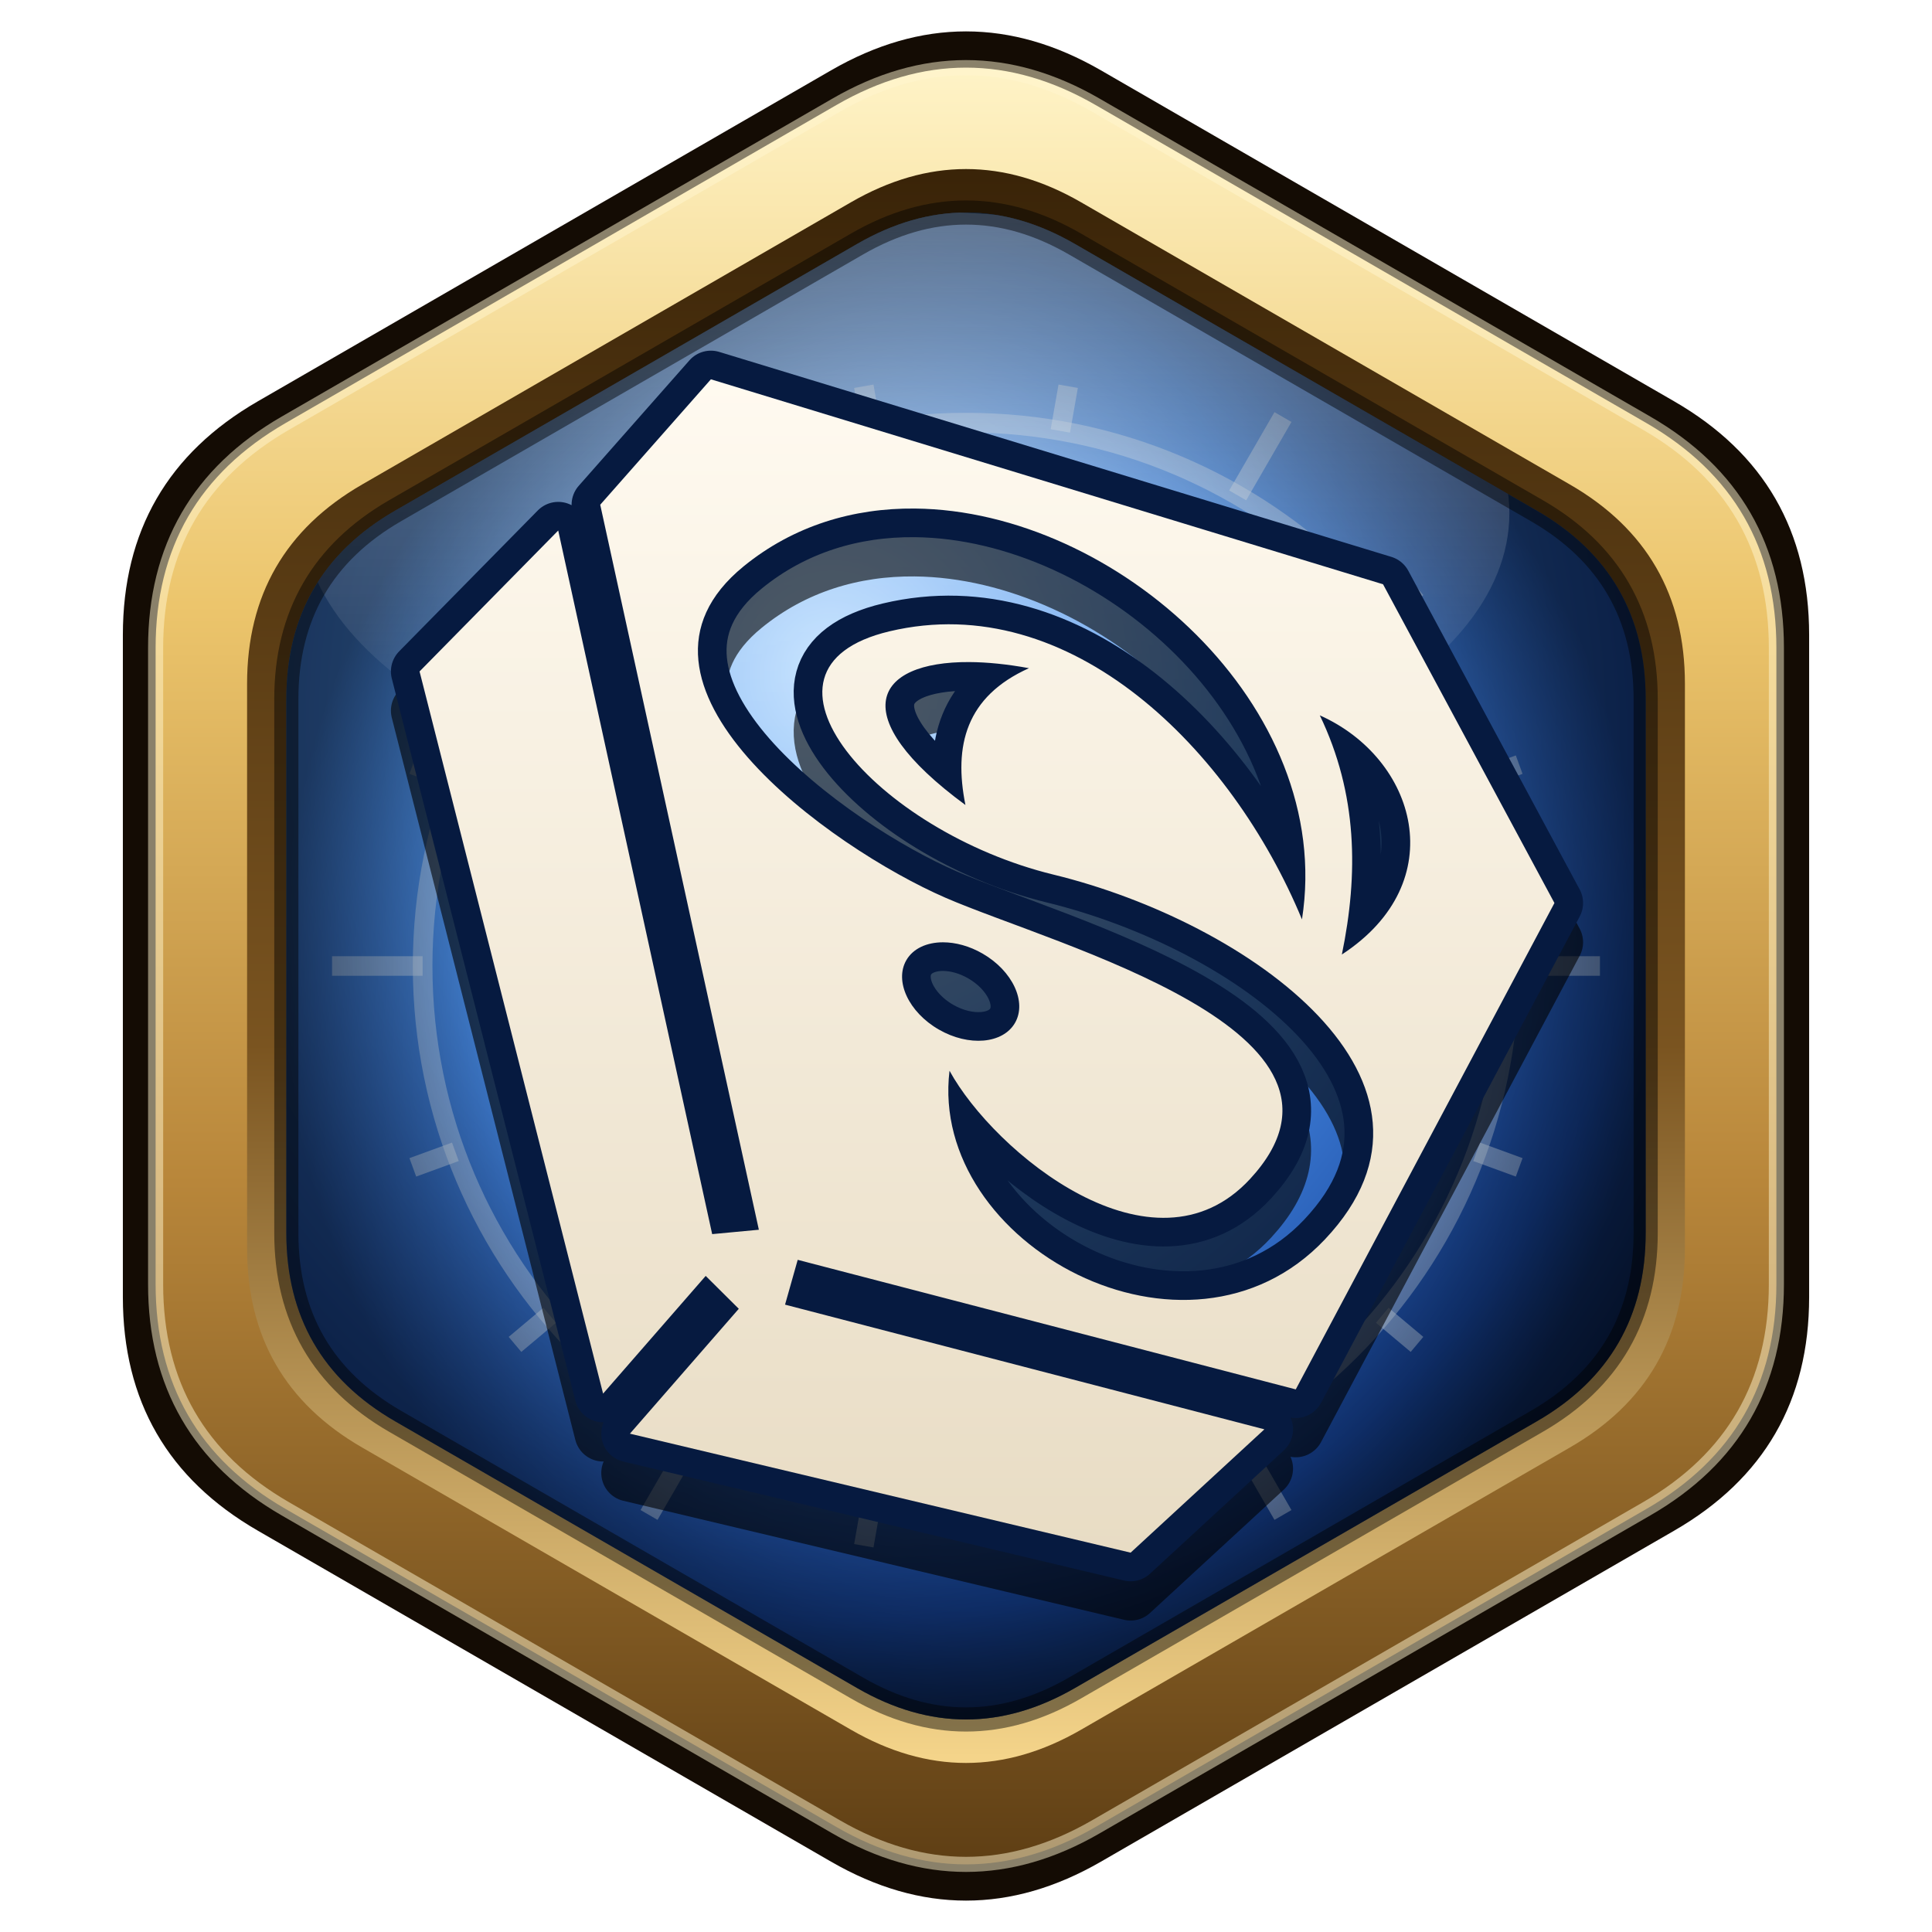
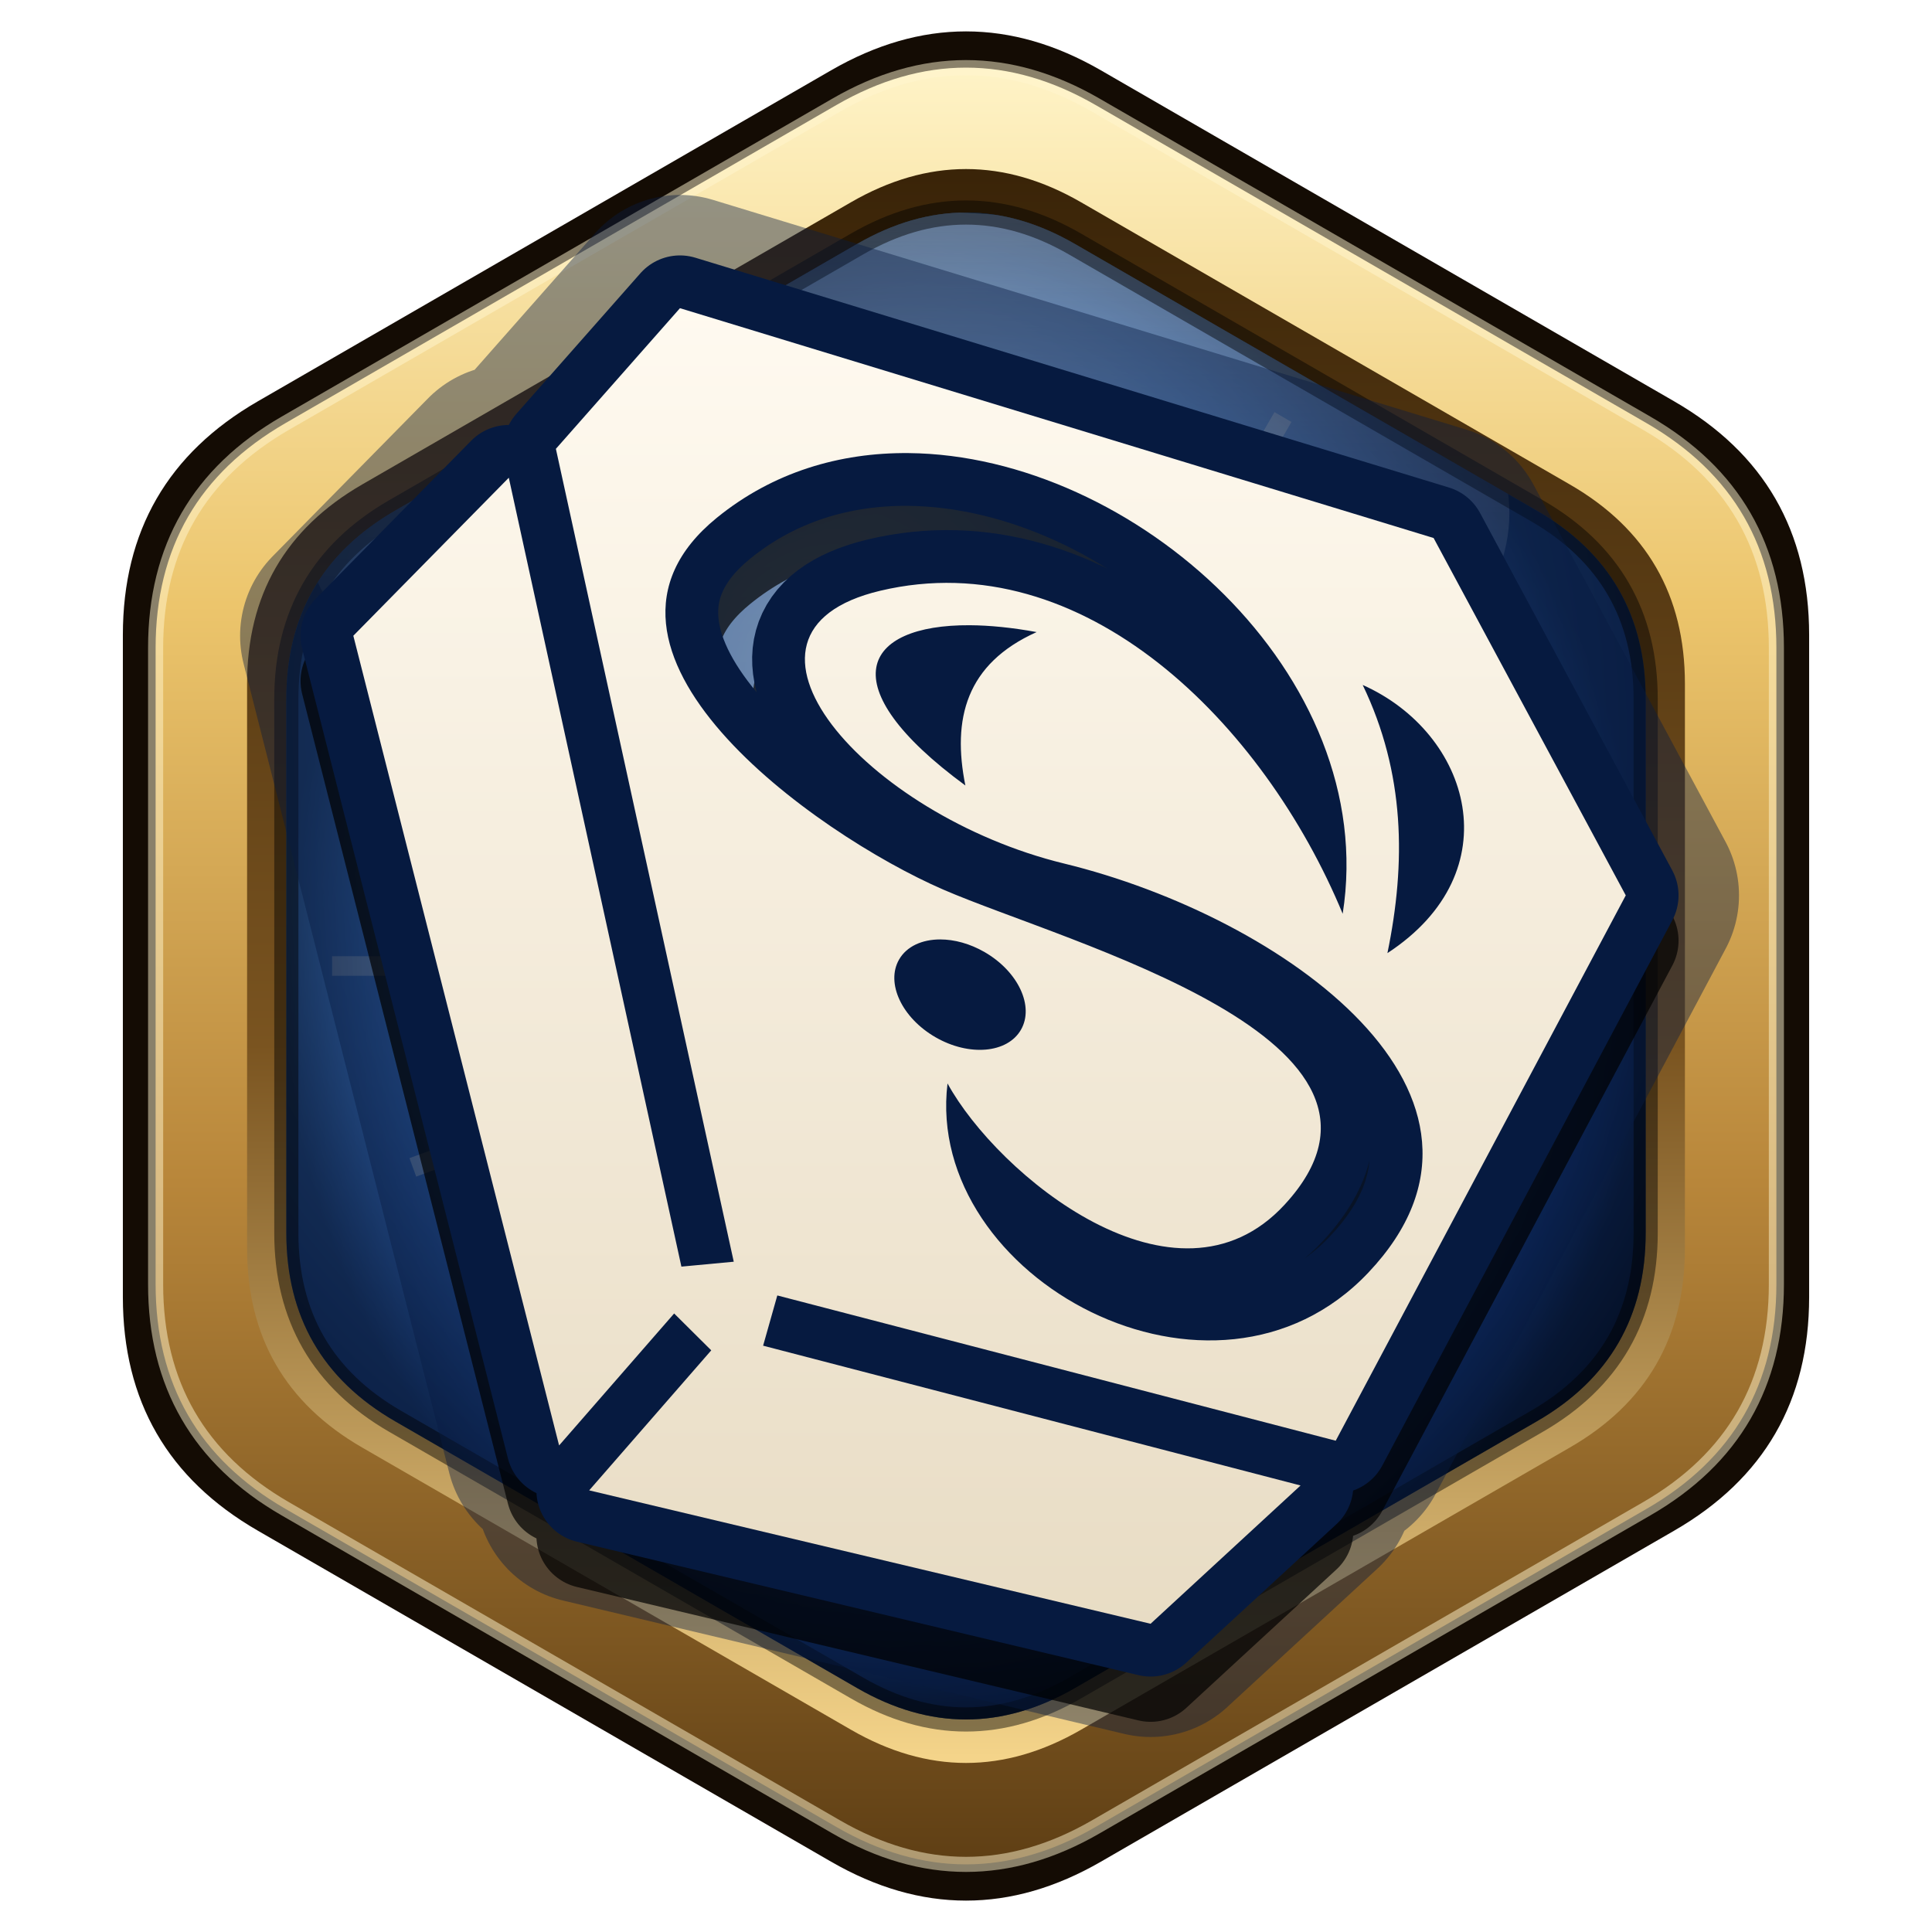
<svg xmlns="http://www.w3.org/2000/svg" viewBox="0 0 128 128" width="128" height="128">
  <defs>
    <linearGradient id="bezel" x1="0" y1="0" x2="0" y2="1">
      <stop offset="0" stop-color="#fff4c8" />
      <stop offset="0.3" stop-color="#ecc56c" />
      <stop offset="0.62" stop-color="#b8863a" />
      <stop offset="1" stop-color="#5e3e14" />
    </linearGradient>
    <linearGradient id="groove" x1="0" y1="0" x2="0" y2="1">
      <stop offset="0" stop-color="#3a2408" />
      <stop offset="0.55" stop-color="#7a5420" />
      <stop offset="1" stop-color="#f4d48a" />
    </linearGradient>
    <radialGradient id="enamel" cx="0.42" cy="0.36" r="0.72" fx="0.40" fy="0.30">
      <stop offset="0" stop-color="#c4e2ff" />
      <stop offset="0.45" stop-color="#4a8ee8" />
      <stop offset="0.82" stop-color="#16449a" />
      <stop offset="1" stop-color="#061a40" />
    </radialGradient>
    <radialGradient id="vig" cx="0.5" cy="0.5" r="0.5">
      <stop offset="0.62" stop-color="#000" stop-opacity="0" />
      <stop offset="1" stop-color="#000" stop-opacity="0.55" />
    </radialGradient>
    <linearGradient id="gloss" x1="0" y1="0" x2="0" y2="1">
      <stop offset="0" stop-color="#ffffff" stop-opacity="0.55" />
      <stop offset="1" stop-color="#ffffff" stop-opacity="0" />
    </linearGradient>
    <linearGradient id="glyph" x1="0" y1="0" x2="0" y2="1">
      <stop offset="0" stop-color="#fffaf0" />
      <stop offset="1" stop-color="#e8dcc4" />
    </linearGradient>
    <linearGradient id="goo" x1="0" y1="0" x2="0" y2="1">
      <stop offset="0" stop-color="#b4f05a" />
      <stop offset="0.6" stop-color="#5cb82a" />
      <stop offset="1" stop-color="#2e7a14" />
    </linearGradient>
    <linearGradient id="flame" x1="0" y1="1" x2="0" y2="0">
      <stop offset="0" stop-color="#fff0a0" />
      <stop offset="0.35" stop-color="#ffa030" />
      <stop offset="0.8" stop-color="#ff5010" stop-opacity="0.6" />
      <stop offset="1" stop-color="#ff3000" stop-opacity="0" />
    </linearGradient>
    <linearGradient id="mist" x1="0" y1="0" x2="0" y2="1">
      <stop offset="0" stop-color="#000" stop-opacity="0" />
      <stop offset="0.5" stop-color="#000" stop-opacity="0.62" />
      <stop offset="1" stop-color="#000" stop-opacity="0" />
    </linearGradient>
    <radialGradient id="halo" cx="0.5" cy="0.5" r="0.5">
      <stop offset="0" stop-color="#ffffff" stop-opacity="0.45" />
      <stop offset="1" stop-color="#ffffff" stop-opacity="0" />
    </radialGradient>
    <linearGradient id="glint" x1="0" y1="0" x2="1" y2="0">
      <stop offset="0" stop-color="#ffffff" stop-opacity="0" />
      <stop offset="0.5" stop-color="#ffffff" stop-opacity="1" />
      <stop offset="1" stop-color="#ffffff" stop-opacity="0" />
    </linearGradient>
    <clipPath id="en">
      <path d="M56.79 16.16 Q64.00 12.00 71.21 16.16 L101.83 33.84 Q109.03 38.00 109.03 46.32 L109.03 81.68 Q109.03 90.00 101.83 94.16 L71.21 111.84 Q64.00 116.00 56.79 111.84 L26.17 94.16 Q18.97 90.00 18.97 81.68 L18.97 46.32 Q18.97 38.00 26.17 33.84 Z" />
    </clipPath>
  </defs>
  <path d="M55.06 4.66 Q64.00 -0.50 72.94 4.66 L110.92 26.59 Q119.86 31.75 119.86 42.07 L119.86 85.93 Q119.86 96.25 110.92 101.41 L72.94 123.34 Q64.00 128.50 55.06 123.34 L17.08 101.41 Q8.14 96.25 8.14 85.93 L8.14 42.07 Q8.14 31.75 17.08 26.59 Z" fill="#140c04" />
  <path d="M55.41 6.96 Q64.00 2.00 72.59 6.96 L109.10 28.04 Q117.69 33.00 117.69 42.92 L117.69 85.08 Q117.69 95.00 109.10 99.96 L72.59 121.04 Q64.00 126.00 55.41 121.04 L18.90 99.96 Q10.31 95.00 10.31 85.08 L10.31 42.92 Q10.31 33.00 18.90 28.04 Z" fill="url(#bezel)" />
  <path d="M55.41 6.96 Q64.00 2.00 72.59 6.96 L109.10 28.04 Q117.69 33.00 117.69 42.92 L117.69 85.08 Q117.69 95.00 109.10 99.96 L72.59 121.04 Q64.00 126.00 55.41 121.04 L18.90 99.96 Q10.31 95.00 10.31 85.08 L10.31 42.92 Q10.31 33.00 18.90 28.04 Z" fill="none" stroke="#fff6d0" stroke-width="1" opacity="0.5" />
  <path d="M56.38 13.40 Q64.00 9.00 71.62 13.40 L104.01 32.10 Q111.63 36.50 111.63 45.30 L111.63 82.70 Q111.63 91.50 104.01 95.90 L71.62 114.60 Q64.00 119.00 56.38 114.60 L23.99 95.90 Q16.37 91.50 16.37 82.70 L16.37 45.30 Q16.37 36.50 23.99 32.10 Z" fill="url(#groove)" />
  <path d="M56.79 16.16 Q64.00 12.00 71.21 16.16 L101.83 33.84 Q109.03 38.00 109.03 46.32 L109.03 81.68 Q109.03 90.00 101.83 94.16 L71.21 111.84 Q64.00 116.00 56.79 111.84 L26.17 94.16 Q18.97 90.00 18.97 81.68 L18.97 46.32 Q18.97 38.00 26.17 33.84 Z" fill="url(#enamel)" />
  <g clip-path="url(#en)">
    <circle cx="64" cy="64" r="36" fill="none" stroke="#e0f0ff" stroke-width="1.3" opacity="0.4" />
    <path d="M100.00 64.00 L106.00 64.00 M97.83 76.31 L100.65 77.34 M91.58 87.14 L93.88 89.07 M82.00 95.18 L85.00 100.37 M70.25 99.45 L70.77 102.41 M57.75 99.45 L57.23 102.41 M46.00 95.18 L43.00 100.37 M36.42 87.14 L34.12 89.07 M30.17 76.31 L27.35 77.34 M28.00 64.00 L22.00 64.00 M30.17 51.69 L27.35 50.66 M36.42 40.86 L34.12 38.93 M46.00 32.82 L43.00 27.63 M57.75 28.55 L57.23 25.59 M70.25 28.55 L70.77 25.59 M82.00 32.82 L85.00 27.63 M91.58 40.86 L93.88 38.93 M97.83 51.69 L100.65 50.66 " stroke="#e0f0ff" stroke-width="1.3" opacity="0.45" />
    <path d="M56.79 16.16 Q64.00 12.00 71.21 16.16 L101.83 33.84 Q109.03 38.00 109.03 46.32 L109.03 81.68 Q109.03 90.00 101.83 94.16 L71.21 111.84 Q64.00 116.00 56.79 111.84 L26.17 94.16 Q18.97 90.00 18.97 81.68 L18.97 46.32 Q18.97 38.00 26.17 33.84 Z" fill="url(#vig)" />
    <ellipse cx="60" cy="34" rx="40" ry="20" fill="url(#gloss)" opacity="0.55" />
  </g>
  <path d="M56.79 16.16 Q64.00 12.00 71.21 16.16 L101.83 33.84 Q109.03 38.00 109.03 46.32 L109.03 81.68 Q109.03 90.00 101.83 94.16 L71.21 111.84 Q64.00 116.00 56.79 111.84 L26.17 94.16 Q18.97 90.00 18.97 81.68 L18.97 46.32 Q18.97 38.00 26.17 33.84 Z" fill="none" stroke="#000" stroke-width="1.6" opacity="0.45" />
-   <g transform="translate(0 2.6) translate(21.760 21.760) scale(0.165)" opacity="0.6">
-     <path d="M153.568 20.424 109.13 70.79l63.696 291.11-18.746 1.758L92.266 81.143 36.588 137.73 110.28 427.7l41.2-47.26 13.286 13.2-43.715 50.147L322.1 491.56l53.714-49.52-192.472-50.067 5.084-17.99 199.982 52.023 103.87-195.3-68.82-127.98L153.57 20.424zm81.912 51.892c80.62.774 168.87 79.368 155.422 164.98-28.148-67.998-92.725-132.962-165.6-115.685-63.013 14.94-5.186 80.4 65.82 97.693C369.54 238.4 459.874 302.575 400.1 365.79c-55.167 58.34-159.148 2.03-150.717-67.73 17.855 32.638 81.77 85.592 120.695 43.436 54.56-59.084-77.733-93.542-122.27-112.883-45.846-19.903-138.904-86.006-81.083-133.1 20.11-16.38 44.074-23.433 68.753-23.197zm21.893 61.647c7.13.043 15.174.844 23.918 2.453-25.35 11.378-30.295 31.156-25.52 54.936-48.725-35.784-36.897-57.624 1.603-57.39zm140.693 21.39c38.708 17.26 53.486 66.86 8.854 96.036 6.68-32.38 6.314-64.494-8.854-96.038zM246.77 246.485c5.027.003 10.616 1.487 15.886 4.53 12.047 6.955 17.874 19.418 13.014 27.836-4.86 8.417-18.567 9.603-30.613 2.648-12.047-6.955-17.872-19.418-13.012-27.836 2.734-4.735 8.265-7.18 14.726-7.178z" fill="#000" stroke="#000" stroke-width="23.0" stroke-linejoin="round" />
+   <g transform="translate(16.640 16.640) scale(0.185)" opacity="0.42">
+     <path d="M153.568 20.424 109.13 70.79l63.696 291.11-18.746 1.758L92.266 81.143 36.588 137.73 110.28 427.7l41.2-47.26 13.286 13.2-43.715 50.147L322.1 491.56l53.714-49.52-192.472-50.067 5.084-17.99 199.982 52.023 103.87-195.3-68.82-127.98L153.57 20.424zm81.912 51.892c80.62.774 168.87 79.368 155.422 164.98-28.148-67.998-92.725-132.962-165.6-115.685-63.013 14.94-5.186 80.4 65.82 97.693C369.54 238.4 459.874 302.575 400.1 365.79c-55.167 58.34-159.148 2.03-150.717-67.73 17.855 32.638 81.77 85.592 120.695 43.436 54.56-59.084-77.733-93.542-122.27-112.883-45.846-19.903-138.904-86.006-81.083-133.1 20.11-16.38 44.074-23.433 68.753-23.197zm21.893 61.647c7.13.043 15.174.844 23.918 2.453-25.35 11.378-30.295 31.156-25.52 54.936-48.725-35.784-36.897-57.624 1.603-57.39zm140.693 21.39c38.708 17.26 53.486 66.86 8.854 96.036 6.68-32.38 6.314-64.494-8.854-96.038zM246.77 246.485c5.027.003 10.616 1.487 15.886 4.53 12.047 6.955 17.874 19.418 13.014 27.836-4.86 8.417-18.567 9.603-30.613 2.648-12.047-6.955-17.872-19.418-13.012-27.836 2.734-4.735 8.265-7.18 14.726-7.178z" fill="#061a40" stroke="#061a40" stroke-width="81.1" stroke-linejoin="round" />
  </g>
-   <g transform="translate(21.760 21.760) scale(0.165)">
-     <path d="M153.568 20.424 109.13 70.79l63.696 291.11-18.746 1.758L92.266 81.143 36.588 137.73 110.28 427.7l41.2-47.26 13.286 13.2-43.715 50.147L322.1 491.56l53.714-49.52-192.472-50.067 5.084-17.99 199.982 52.023 103.87-195.3-68.82-127.98L153.57 20.424zm81.912 51.892c80.62.774 168.87 79.368 155.422 164.98-28.148-67.998-92.725-132.962-165.6-115.685-63.013 14.94-5.186 80.4 65.82 97.693C369.54 238.4 459.874 302.575 400.1 365.79c-55.167 58.34-159.148 2.03-150.717-67.73 17.855 32.638 81.77 85.592 120.695 43.436 54.56-59.084-77.733-93.542-122.27-112.883-45.846-19.903-138.904-86.006-81.083-133.1 20.11-16.38 44.074-23.433 68.753-23.197zm21.893 61.647c7.13.043 15.174.844 23.918 2.453-25.35 11.378-30.295 31.156-25.52 54.936-48.725-35.784-36.897-57.624 1.603-57.39zm140.693 21.39c38.708 17.26 53.486 66.86 8.854 96.036 6.68-32.38 6.314-64.494-8.854-96.038zM246.77 246.485c5.027.003 10.616 1.487 15.886 4.53 12.047 6.955 17.874 19.418 13.014 27.836-4.86 8.417-18.567 9.603-30.613 2.648-12.047-6.955-17.872-19.418-13.012-27.836 2.734-4.735 8.265-7.18 14.726-7.178z" fill="#061a40" stroke="#061a40" stroke-width="23.0" stroke-linejoin="round" />
+   <g transform="translate(0 3.0) translate(16.640 16.640) scale(0.185)" opacity="0.7">
+     <path d="M153.568 20.424 109.13 70.79l63.696 291.11-18.746 1.758L92.266 81.143 36.588 137.73 110.28 427.7l41.2-47.26 13.286 13.2-43.715 50.147L322.1 491.56l53.714-49.52-192.472-50.067 5.084-17.99 199.982 52.023 103.87-195.3-68.82-127.98L153.57 20.424zm81.912 51.892c80.62.774 168.87 79.368 155.422 164.98-28.148-67.998-92.725-132.962-165.6-115.685-63.013 14.94-5.186 80.4 65.82 97.693C369.54 238.4 459.874 302.575 400.1 365.79c-55.167 58.34-159.148 2.03-150.717-67.73 17.855 32.638 81.77 85.592 120.695 43.436 54.56-59.084-77.733-93.542-122.27-112.883-45.846-19.903-138.904-86.006-81.083-133.1 20.11-16.38 44.074-23.433 68.753-23.197zm21.893 61.647c7.13.043 15.174.844 23.918 2.453-25.35 11.378-30.295 31.156-25.52 54.936-48.725-35.784-36.897-57.624 1.603-57.39zm140.693 21.39c38.708 17.26 53.486 66.86 8.854 96.036 6.68-32.38 6.314-64.494-8.854-96.038zM246.77 246.485c5.027.003 10.616 1.487 15.886 4.53 12.047 6.955 17.874 19.418 13.014 27.836-4.86 8.417-18.567 9.603-30.613 2.648-12.047-6.955-17.872-19.418-13.012-27.836 2.734-4.735 8.265-7.18 14.726-7.178z" fill="#000" stroke="#000" stroke-width="37.8" stroke-linejoin="round" />
  </g>
-   <g transform="translate(21.760 21.760) scale(0.165)">
+   <g transform="translate(16.640 16.640) scale(0.185)">
+     <path d="M153.568 20.424 109.13 70.79l63.696 291.11-18.746 1.758L92.266 81.143 36.588 137.73 110.28 427.7l41.2-47.26 13.286 13.2-43.715 50.147L322.1 491.56l53.714-49.52-192.472-50.067 5.084-17.99 199.982 52.023 103.87-195.3-68.82-127.98L153.57 20.424zm81.912 51.892c80.62.774 168.87 79.368 155.422 164.98-28.148-67.998-92.725-132.962-165.6-115.685-63.013 14.94-5.186 80.4 65.82 97.693C369.54 238.4 459.874 302.575 400.1 365.79c-55.167 58.34-159.148 2.03-150.717-67.73 17.855 32.638 81.77 85.592 120.695 43.436 54.56-59.084-77.733-93.542-122.27-112.883-45.846-19.903-138.904-86.006-81.083-133.1 20.11-16.38 44.074-23.433 68.753-23.197zm21.893 61.647c7.13.043 15.174.844 23.918 2.453-25.35 11.378-30.295 31.156-25.52 54.936-48.725-35.784-36.897-57.624 1.603-57.39zm140.693 21.39c38.708 17.26 53.486 66.86 8.854 96.036 6.68-32.38 6.314-64.494-8.854-96.038zM246.77 246.485c5.027.003 10.616 1.487 15.886 4.53 12.047 6.955 17.874 19.418 13.014 27.836-4.86 8.417-18.567 9.603-30.613 2.648-12.047-6.955-17.872-19.418-13.012-27.836 2.734-4.735 8.265-7.18 14.726-7.178z" fill="#061a40" stroke="#061a40" stroke-width="37.8" stroke-linejoin="round" />
+   </g>
+   <g transform="translate(16.640 16.640) scale(0.185)">
    <path d="M153.568 20.424 109.13 70.79l63.696 291.11-18.746 1.758L92.266 81.143 36.588 137.73 110.28 427.7l41.2-47.26 13.286 13.2-43.715 50.147L322.1 491.56l53.714-49.52-192.472-50.067 5.084-17.99 199.982 52.023 103.87-195.3-68.82-127.98L153.57 20.424zm81.912 51.892c80.62.774 168.87 79.368 155.422 164.98-28.148-67.998-92.725-132.962-165.6-115.685-63.013 14.94-5.186 80.4 65.82 97.693C369.54 238.4 459.874 302.575 400.1 365.79c-55.167 58.34-159.148 2.03-150.717-67.73 17.855 32.638 81.77 85.592 120.695 43.436 54.56-59.084-77.733-93.542-122.27-112.883-45.846-19.903-138.904-86.006-81.083-133.1 20.11-16.38 44.074-23.433 68.753-23.197zm21.893 61.647c7.13.043 15.174.844 23.918 2.453-25.35 11.378-30.295 31.156-25.52 54.936-48.725-35.784-36.897-57.624 1.603-57.39zm140.693 21.39c38.708 17.26 53.486 66.86 8.854 96.036 6.68-32.38 6.314-64.494-8.854-96.038zM246.77 246.485c5.027.003 10.616 1.487 15.886 4.53 12.047 6.955 17.874 19.418 13.014 27.836-4.86 8.417-18.567 9.603-30.613 2.648-12.047-6.955-17.872-19.418-13.012-27.836 2.734-4.735 8.265-7.18 14.726-7.178z" fill="url(#glyph)" />
  </g>
</svg>
